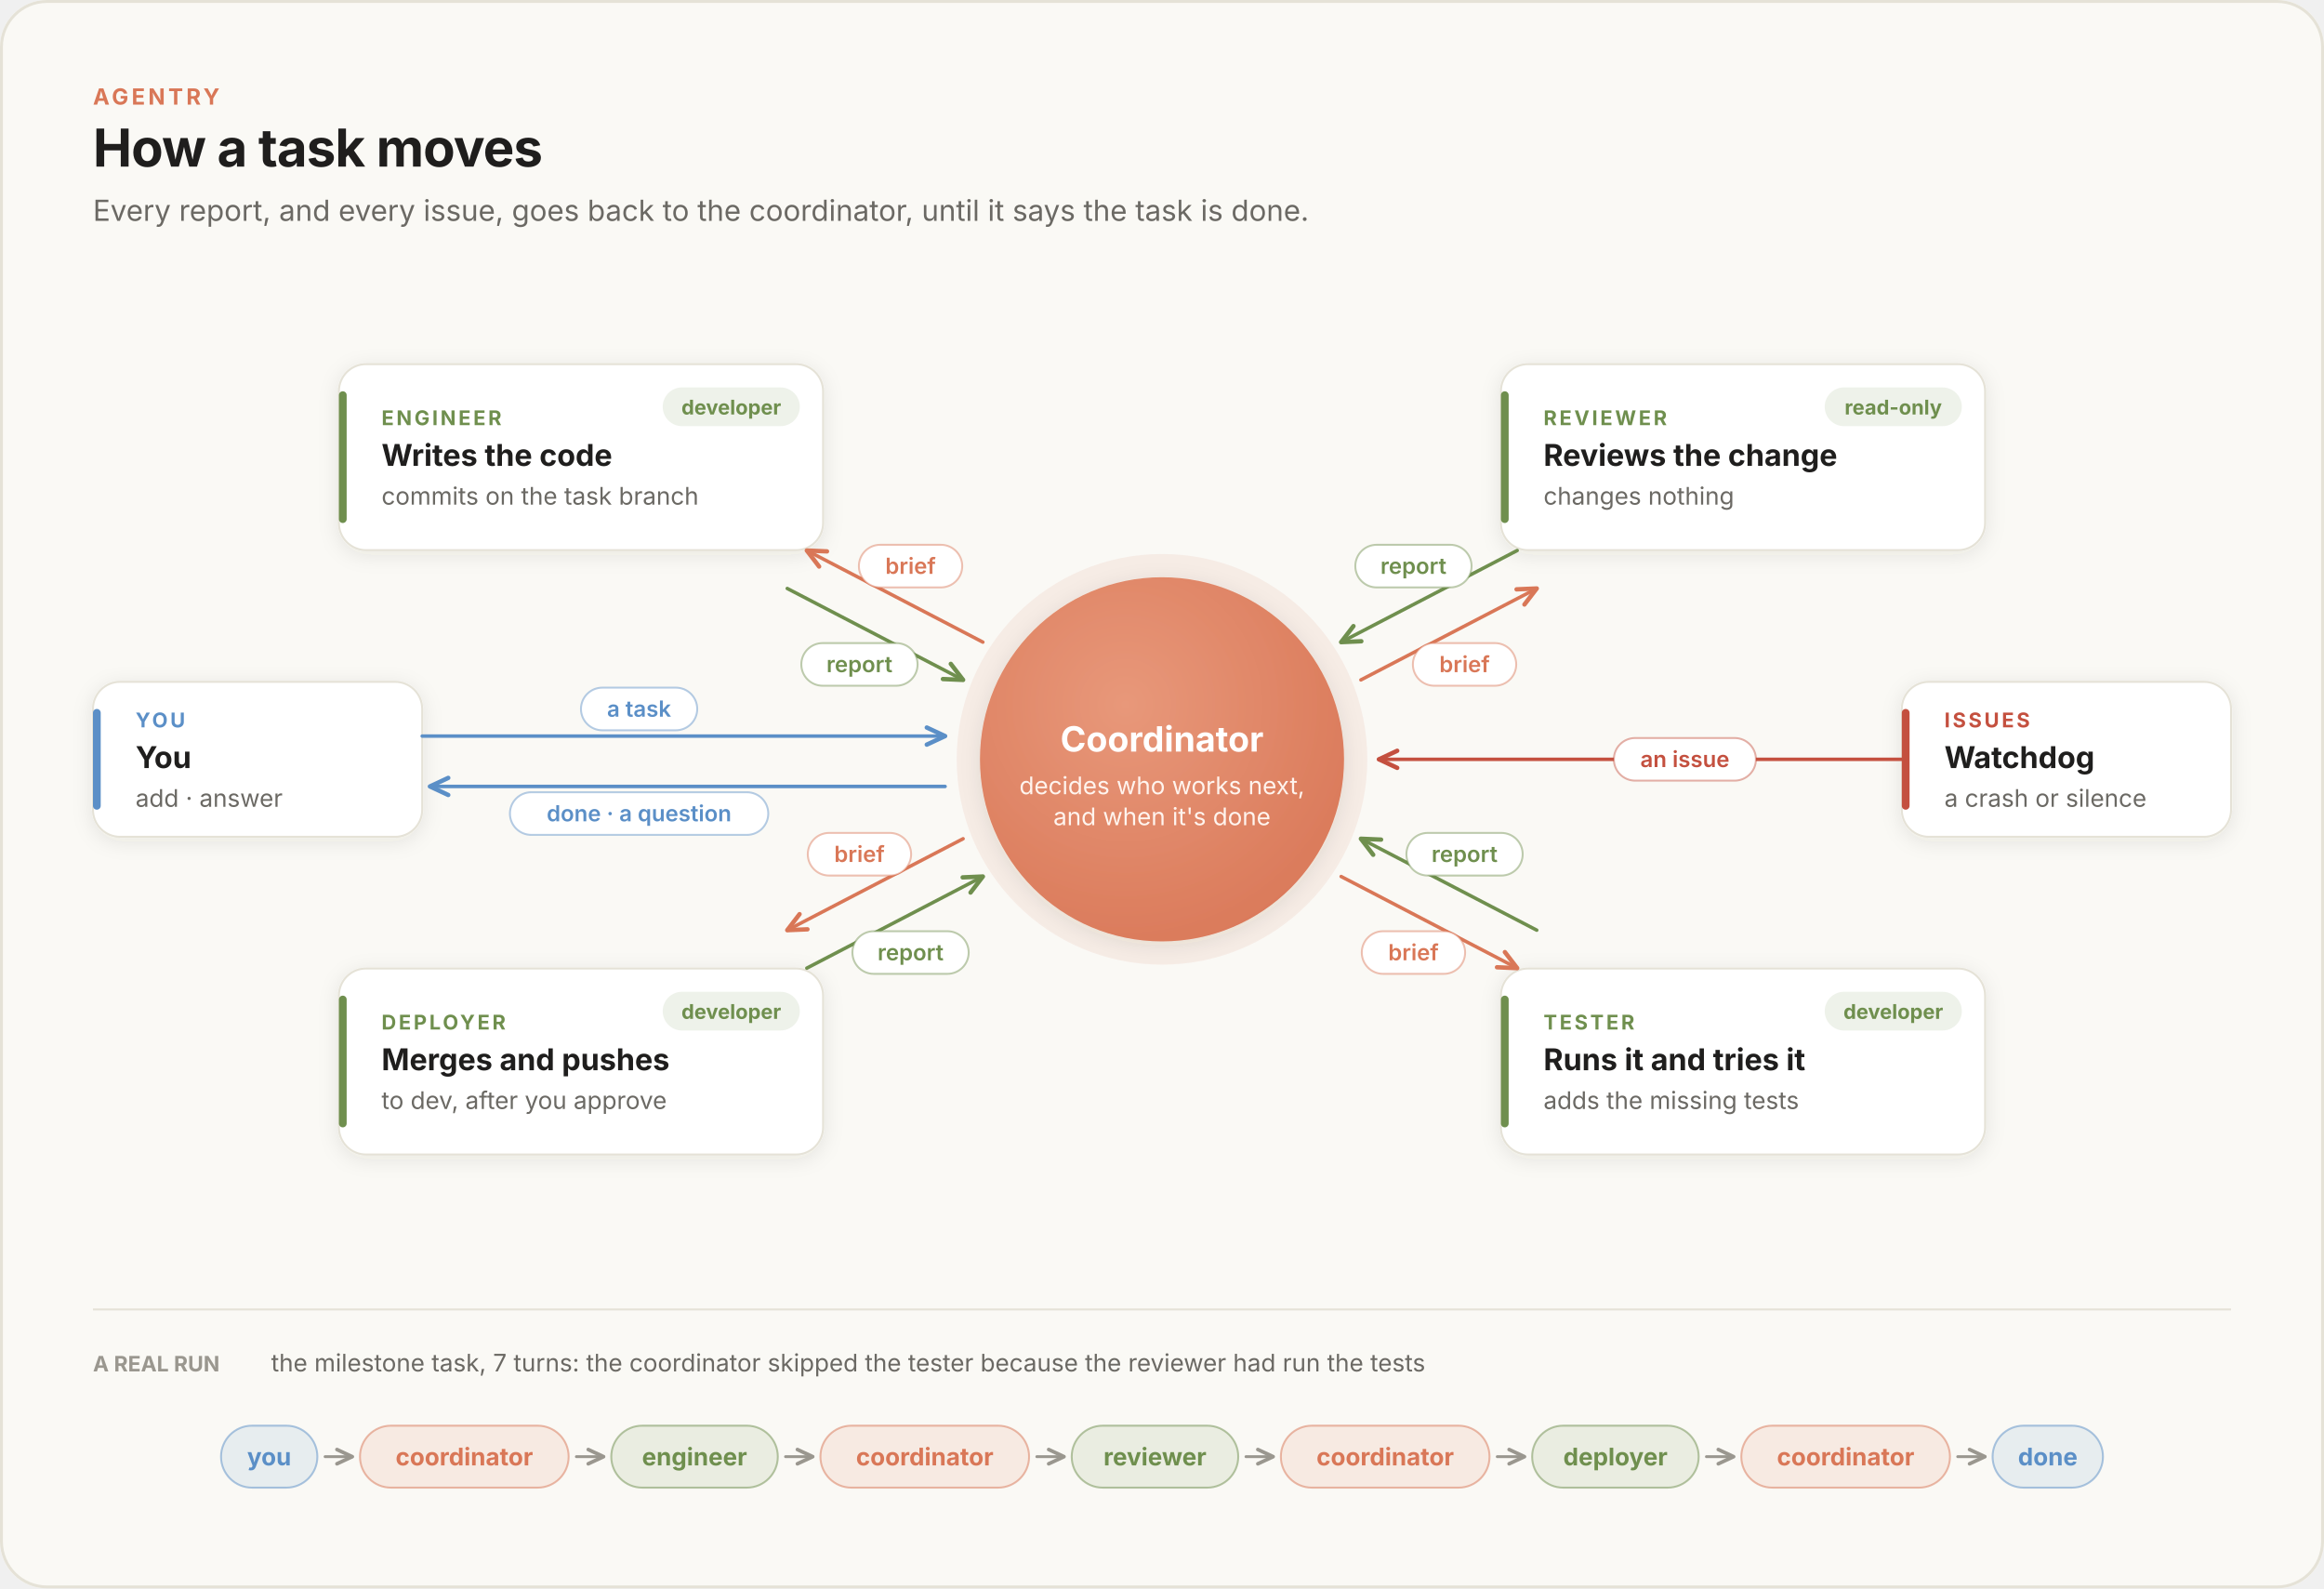
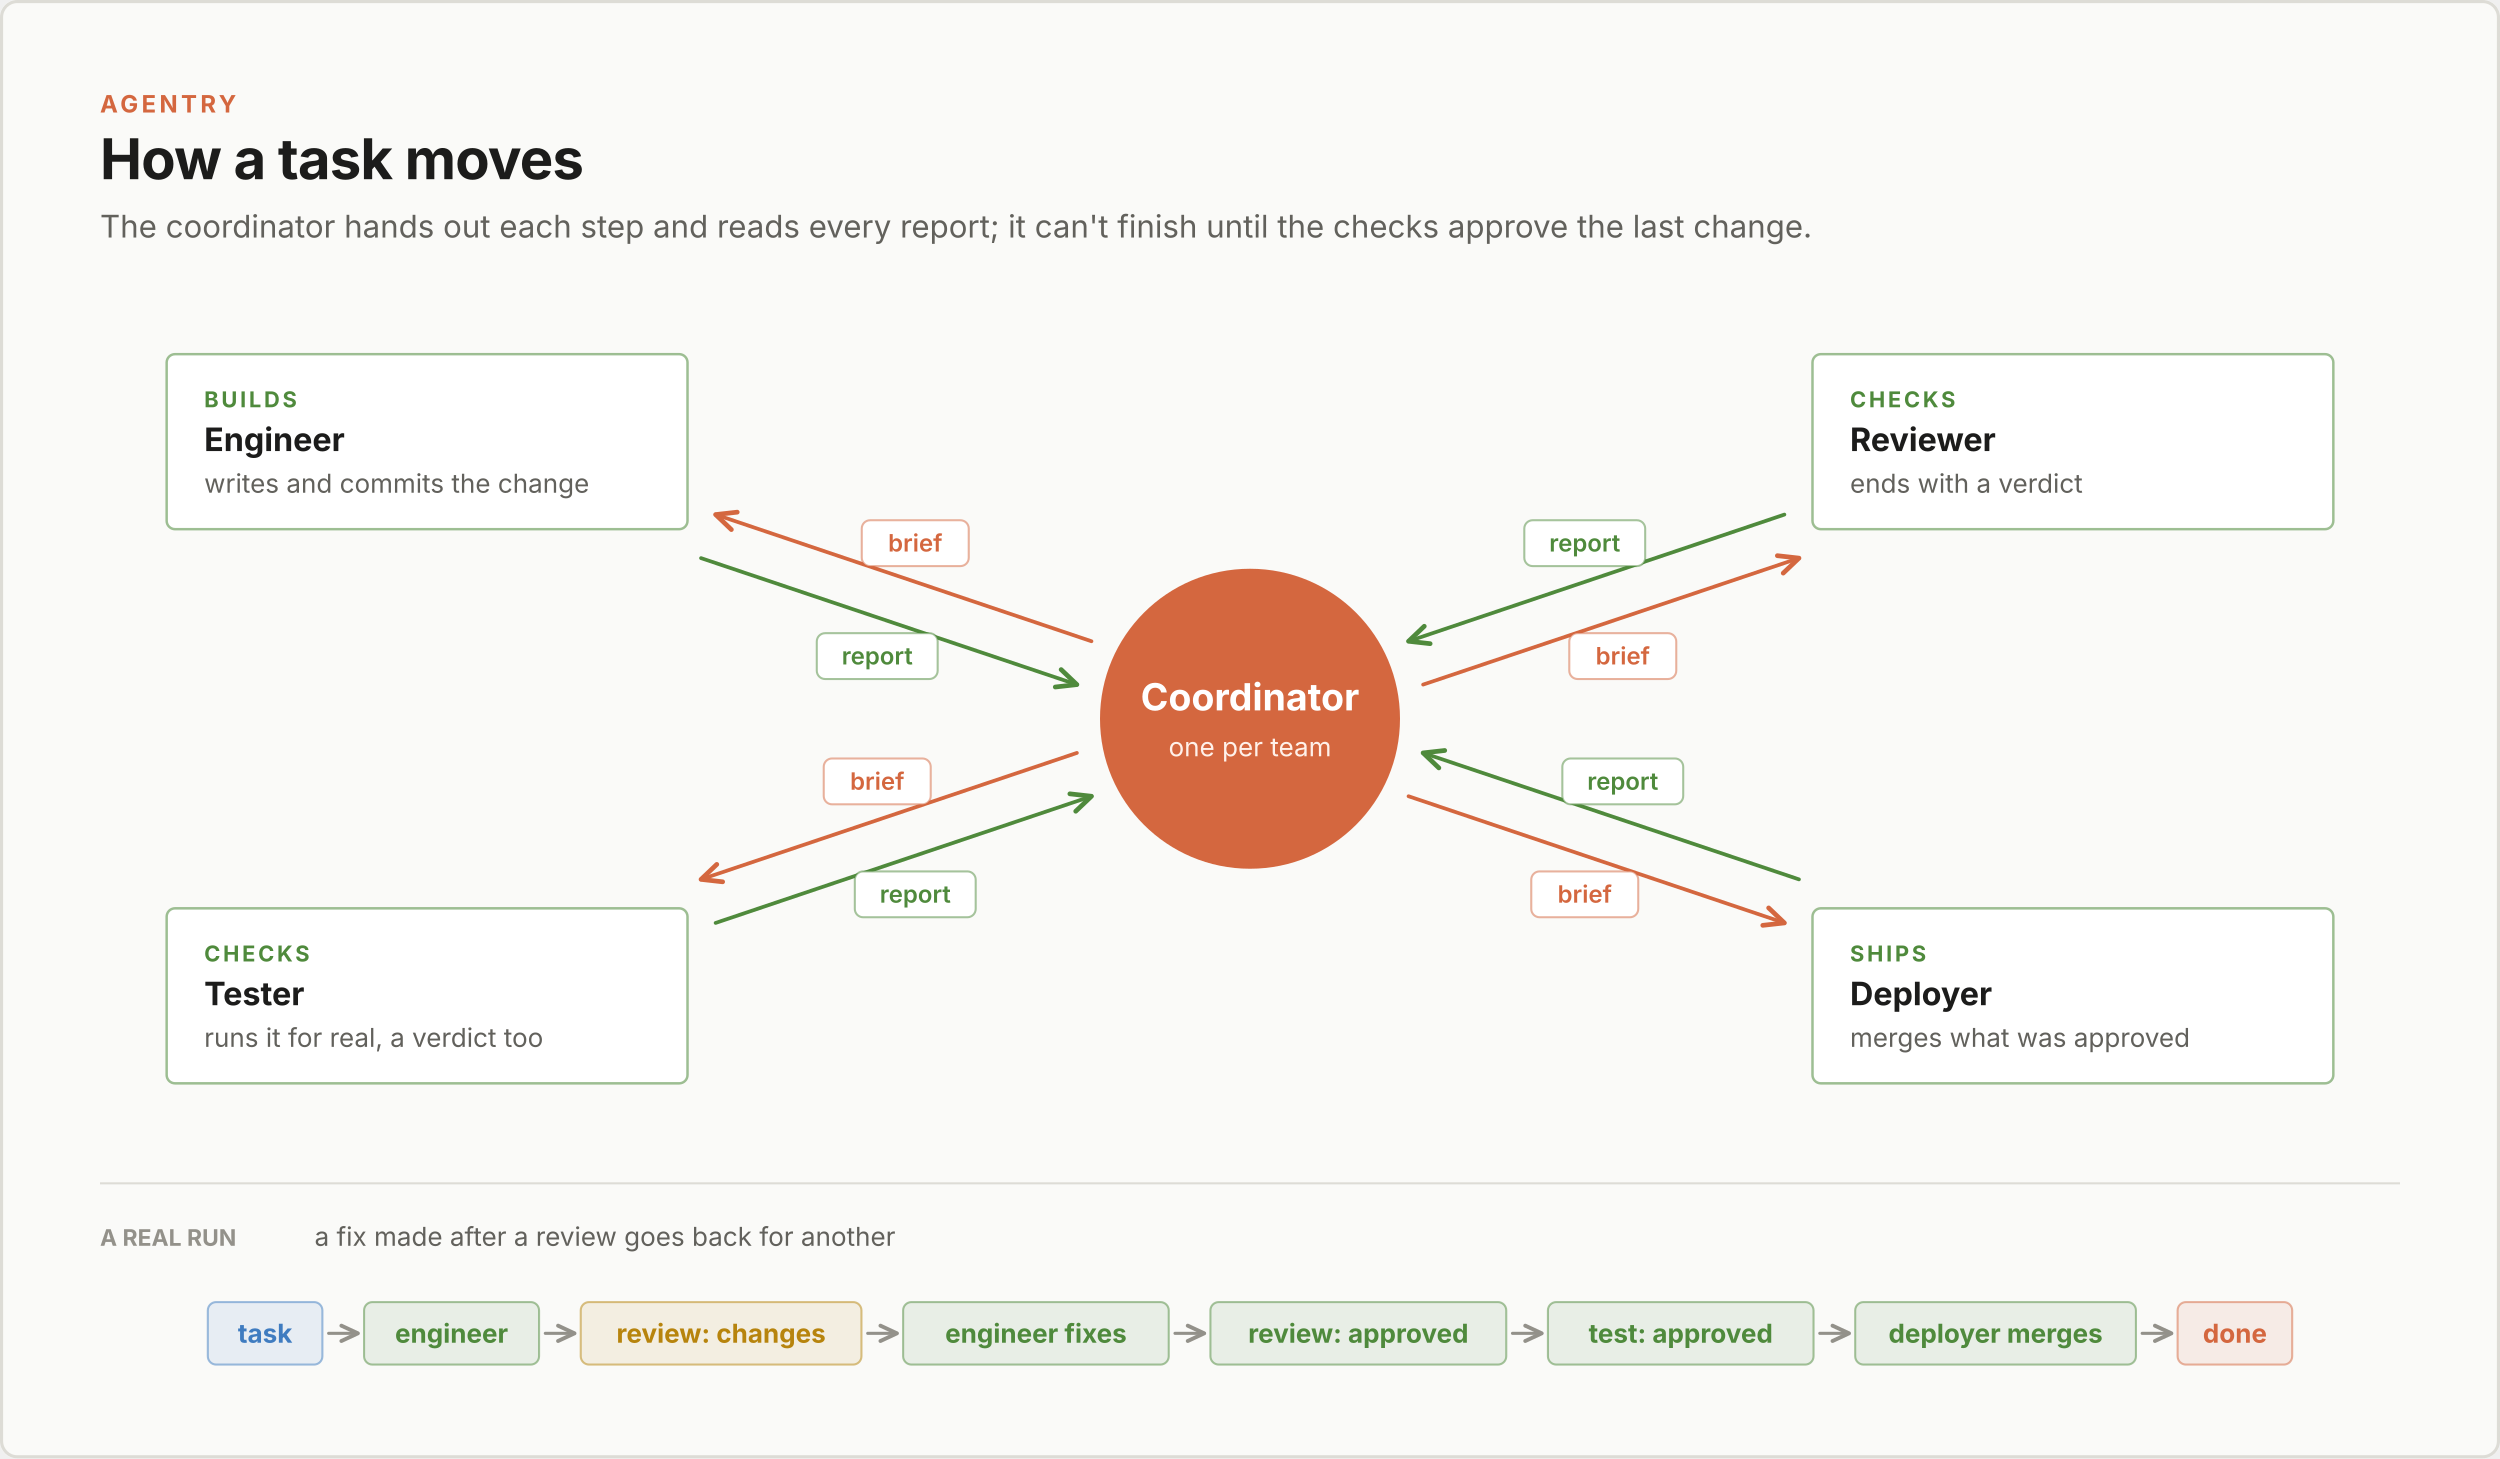
- <svg xmlns="http://www.w3.org/2000/svg" viewBox="0 0 1200 820" width="1200" height="820" font-family="Inter, ui-sans-serif, -apple-system, 'Segoe UI', Helvetica, Arial, sans-serif" role="img" aria-label="How a task moves">
+ <svg xmlns="http://www.w3.org/2000/svg" viewBox="0 0 1200 700" width="1200" height="700" font-family="Inter, ui-sans-serif, -apple-system, 'Segoe UI', Helvetica, Arial, sans-serif" role="img" aria-label="How a task moves">
  <defs>
-     <marker id="arrow-clay" viewBox="0 0 10 10" refX="8.5" refY="5" markerWidth="7" markerHeight="7" orient="auto-start-reverse">
-       <path d="M1,1.5 L8.5,5 L1,8.5" fill="none" stroke="#d97757" stroke-width="1.8" stroke-linecap="round" stroke-linejoin="round" />
+     <marker id="a-clay" viewBox="0 0 10 10" refX="8.5" refY="5" markerWidth="7" markerHeight="7" orient="auto-start-reverse">
+       <path d="M1,1.5 L8.5,5 L1,8.5" fill="none" stroke="#d4673f" stroke-width="1.8" stroke-linecap="round" stroke-linejoin="round" />
    </marker>
-     <marker id="arrow-blue" viewBox="0 0 10 10" refX="8.5" refY="5" markerWidth="7" markerHeight="7" orient="auto-start-reverse">
-       <path d="M1,1.5 L8.5,5 L1,8.5" fill="none" stroke="#5b8fc7" stroke-width="1.8" stroke-linecap="round" stroke-linejoin="round" />
+     <marker id="a-blue" viewBox="0 0 10 10" refX="8.5" refY="5" markerWidth="7" markerHeight="7" orient="auto-start-reverse">
+       <path d="M1,1.5 L8.5,5 L1,8.5" fill="none" stroke="#3f7cc0" stroke-width="1.8" stroke-linecap="round" stroke-linejoin="round" />
    </marker>
-     <marker id="arrow-green" viewBox="0 0 10 10" refX="8.5" refY="5" markerWidth="7" markerHeight="7" orient="auto-start-reverse">
-       <path d="M1,1.5 L8.5,5 L1,8.5" fill="none" stroke="#6f8f4e" stroke-width="1.8" stroke-linecap="round" stroke-linejoin="round" />
+     <marker id="a-green" viewBox="0 0 10 10" refX="8.5" refY="5" markerWidth="7" markerHeight="7" orient="auto-start-reverse">
+       <path d="M1,1.5 L8.5,5 L1,8.5" fill="none" stroke="#4f8a3c" stroke-width="1.8" stroke-linecap="round" stroke-linejoin="round" />
    </marker>
-     <marker id="arrow-amber" viewBox="0 0 10 10" refX="8.5" refY="5" markerWidth="7" markerHeight="7" orient="auto-start-reverse">
-       <path d="M1,1.5 L8.5,5 L1,8.5" fill="none" stroke="#c8921a" stroke-width="1.8" stroke-linecap="round" stroke-linejoin="round" />
+     <marker id="a-amber" viewBox="0 0 10 10" refX="8.5" refY="5" markerWidth="7" markerHeight="7" orient="auto-start-reverse">
+       <path d="M1,1.5 L8.5,5 L1,8.5" fill="none" stroke="#b7840d" stroke-width="1.8" stroke-linecap="round" stroke-linejoin="round" />
    </marker>
-     <marker id="arrow-red" viewBox="0 0 10 10" refX="8.5" refY="5" markerWidth="7" markerHeight="7" orient="auto-start-reverse">
-       <path d="M1,1.5 L8.5,5 L1,8.5" fill="none" stroke="#c4503f" stroke-width="1.8" stroke-linecap="round" stroke-linejoin="round" />
+     <marker id="a-red" viewBox="0 0 10 10" refX="8.5" refY="5" markerWidth="7" markerHeight="7" orient="auto-start-reverse">
+       <path d="M1,1.5 L8.5,5 L1,8.5" fill="none" stroke="#c0442f" stroke-width="1.8" stroke-linecap="round" stroke-linejoin="round" />
    </marker>
-     <marker id="arrow-teal" viewBox="0 0 10 10" refX="8.5" refY="5" markerWidth="7" markerHeight="7" orient="auto-start-reverse">
-       <path d="M1,1.5 L8.5,5 L1,8.5" fill="none" stroke="#3f9a9a" stroke-width="1.8" stroke-linecap="round" stroke-linejoin="round" />
+     <marker id="a-teal" viewBox="0 0 10 10" refX="8.5" refY="5" markerWidth="7" markerHeight="7" orient="auto-start-reverse">
+       <path d="M1,1.5 L8.5,5 L1,8.5" fill="none" stroke="#2f8f8f" stroke-width="1.8" stroke-linecap="round" stroke-linejoin="round" />
    </marker>
-     <marker id="arrow-muted" viewBox="0 0 10 10" refX="8.5" refY="5" markerWidth="7" markerHeight="7" orient="auto-start-reverse">
-       <path d="M1,1.5 L8.5,5 L1,8.5" fill="none" stroke="#9a978f" stroke-width="1.8" stroke-linecap="round" stroke-linejoin="round" />
+     <marker id="a-muted" viewBox="0 0 10 10" refX="8.5" refY="5" markerWidth="7" markerHeight="7" orient="auto-start-reverse">
+       <path d="M1,1.5 L8.5,5 L1,8.5" fill="none" stroke="#93918a" stroke-width="1.8" stroke-linecap="round" stroke-linejoin="round" />
    </marker>
-     <filter id="shadow" x="-10%" y="-20%" width="120%" height="150%">
-       <feDropShadow dx="0" dy="2" stdDeviation="5" flood-color="#3d3929" flood-opacity="0.09" />
-     </filter>
-     <radialGradient id="hub" cx="40%" cy="35%" r="75%">
-       <stop offset="0%" stop-color="#e8987a" />
-       <stop offset="100%" stop-color="#d97757" />
-     </radialGradient>
-     <linearGradient id="logtop" x1="0" y1="0" x2="0" y2="1">
-       <stop offset="0%" stop-color="#e3f1f1" />
-       <stop offset="100%" stop-color="#cfe6e6" />
-     </linearGradient>
  </defs>
-   <rect width="1200" height="820" rx="24" fill="#faf9f5" />
-   <rect x="0.75" y="0.75" width="1198.5" height="818.5" rx="23.5" fill="none" stroke="#e5e2d7" stroke-width="1.5" />
-   <text x="48" y="54" font-size="11.5" font-weight="700" letter-spacing="1.6" fill="#d97757">AGENTRY</text>
-   <text x="48" y="86" font-size="27" font-weight="700" fill="#1f1e1d" letter-spacing="-0.4">How a task moves</text>
-   <text x="48" y="114" font-size="15" fill="#6b6964">Every report, and every issue, goes back to the coordinator, until it says the task is done.</text>
-   <circle cx="600" cy="392" r="106" fill="#d97757" fill-opacity="0.10" />
-   <g filter="url(#shadow)">
-     <circle cx="600" cy="392" r="94" fill="url(#hub)" />
-   </g>
-   <text x="600" y="388" font-size="18" font-weight="700" text-anchor="middle" fill="#ffffff">Coordinator</text>
-   <text x="600" y="410" font-size="12.5" text-anchor="middle" fill="#fff4ee">decides who works next,</text>
-   <text x="600" y="426" font-size="12.5" text-anchor="middle" fill="#fff4ee">and when it's done</text>
-   <g filter="url(#shadow)">
-     <rect x="175.0" y="188.0" width="250" height="96" rx="14" fill="#ffffff" stroke="#e5e2d7" stroke-width="1" />
-   </g>
-   <rect x="175.0" y="202.0" width="4" height="68" rx="2" fill="#6f8f4e" />
-   <text x="197.0" y="219.5" font-size="10.5" font-weight="700" letter-spacing="1.3" fill="#6f8f4e">ENGINEER</text>
-   <text x="197.0" y="240.5" font-size="15.5" font-weight="650" fill="#1f1e1d">Writes the code</text>
-   <text x="197.0" y="260.5" font-size="12.5" fill="#6b6964">commits on the task branch</text>
-   <rect x="342.19" y="200.0" width="70.81" height="20" rx="10" fill="#6f8f4e" fill-opacity="0.12" />
-   <text x="377.595" y="214.0" font-size="10.5" font-weight="700" text-anchor="middle" fill="#6f8f4e">developer</text>
-   <path d="M507.5,331.5 L416.6,284.2" fill="none" stroke="#d97757" stroke-width="1.8" stroke-linecap="round" stroke-linejoin="round" marker-end="url(#arrow-clay)" />
-   <path d="M406.5,303.8 L497.3,351.0" fill="none" stroke="#6f8f4e" stroke-width="1.8" stroke-linecap="round" stroke-linejoin="round" marker-end="url(#arrow-green)" />
-   <rect x="443.492" y="281.251" width="53.35" height="22" rx="11" fill="#ffffff" stroke="#d97757" stroke-opacity="0.45" />
-   <text x="470.167" y="296.251" font-size="11.5" font-weight="600" text-anchor="middle" fill="#d97757">brief</text>
-   <rect x="413.768" y="332" width="60.02" height="22" rx="11" fill="#ffffff" stroke="#6f8f4e" stroke-opacity="0.45" />
-   <text x="443.778" y="347" font-size="11.5" font-weight="600" text-anchor="middle" fill="#6f8f4e">report</text>
-   <g filter="url(#shadow)">
-     <rect x="775.0" y="188.0" width="250" height="96" rx="14" fill="#ffffff" stroke="#e5e2d7" stroke-width="1" />
-   </g>
-   <rect x="775.0" y="202.0" width="4" height="68" rx="2" fill="#6f8f4e" />
-   <text x="797.0" y="219.5" font-size="10.5" font-weight="700" letter-spacing="1.3" fill="#6f8f4e">REVIEWER</text>
-   <text x="797.0" y="240.5" font-size="15.5" font-weight="650" fill="#1f1e1d">Reviews the change</text>
-   <text x="797.0" y="260.5" font-size="12.5" fill="#6b6964">changes nothing</text>
-   <rect x="942.19" y="200.0" width="70.81" height="20" rx="10" fill="#6f8f4e" fill-opacity="0.12" />
-   <text x="977.595" y="214.0" font-size="10.5" font-weight="700" text-anchor="middle" fill="#6f8f4e">read-only</text>
-   <path d="M702.7,351.0 L793.5,303.8" fill="none" stroke="#d97757" stroke-width="1.8" stroke-linecap="round" stroke-linejoin="round" marker-end="url(#arrow-clay)" />
-   <path d="M783.4,284.2 L692.5,331.5" fill="none" stroke="#6f8f4e" stroke-width="1.8" stroke-linecap="round" stroke-linejoin="round" marker-end="url(#arrow-green)" />
-   <rect x="729.547" y="332" width="53.35" height="22" rx="11" fill="#ffffff" stroke="#d97757" stroke-opacity="0.45" />
-   <text x="756.222" y="347" font-size="11.5" font-weight="600" text-anchor="middle" fill="#d97757">brief</text>
-   <rect x="699.823" y="281.251" width="60.02" height="22" rx="11" fill="#ffffff" stroke="#6f8f4e" stroke-opacity="0.45" />
-   <text x="729.833" y="296.251" font-size="11.5" font-weight="600" text-anchor="middle" fill="#6f8f4e">report</text>
-   <g filter="url(#shadow)">
-     <rect x="775.0" y="500.0" width="250" height="96" rx="14" fill="#ffffff" stroke="#e5e2d7" stroke-width="1" />
-   </g>
-   <rect x="775.0" y="514.0" width="4" height="68" rx="2" fill="#6f8f4e" />
-   <text x="797.0" y="531.5" font-size="10.5" font-weight="700" letter-spacing="1.3" fill="#6f8f4e">TESTER</text>
-   <text x="797.0" y="552.5" font-size="15.5" font-weight="650" fill="#1f1e1d">Runs it and tries it</text>
-   <text x="797.0" y="572.5" font-size="12.5" fill="#6b6964">adds the missing tests</text>
-   <rect x="942.19" y="512.0" width="70.81" height="20" rx="10" fill="#6f8f4e" fill-opacity="0.12" />
-   <text x="977.595" y="526.0" font-size="10.5" font-weight="700" text-anchor="middle" fill="#6f8f4e">developer</text>
-   <path d="M692.5,452.5 L783.4,499.8" fill="none" stroke="#d97757" stroke-width="1.8" stroke-linecap="round" stroke-linejoin="round" marker-end="url(#arrow-clay)" />
-   <path d="M793.5,480.2 L702.7,433.0" fill="none" stroke="#6f8f4e" stroke-width="1.8" stroke-linecap="round" stroke-linejoin="round" marker-end="url(#arrow-green)" />
-   <rect x="703.158" y="480.749" width="53.35" height="22" rx="11" fill="#ffffff" stroke="#d97757" stroke-opacity="0.45" />
-   <text x="729.833" y="495.749" font-size="11.5" font-weight="600" text-anchor="middle" fill="#d97757">brief</text>
-   <rect x="726.212" y="430" width="60.02" height="22" rx="11" fill="#ffffff" stroke="#6f8f4e" stroke-opacity="0.45" />
-   <text x="756.222" y="445" font-size="11.5" font-weight="600" text-anchor="middle" fill="#6f8f4e">report</text>
-   <g filter="url(#shadow)">
-     <rect x="175.0" y="500.0" width="250" height="96" rx="14" fill="#ffffff" stroke="#e5e2d7" stroke-width="1" />
-   </g>
-   <rect x="175.0" y="514.0" width="4" height="68" rx="2" fill="#6f8f4e" />
-   <text x="197.0" y="531.5" font-size="10.5" font-weight="700" letter-spacing="1.3" fill="#6f8f4e">DEPLOYER</text>
-   <text x="197.0" y="552.5" font-size="15.5" font-weight="650" fill="#1f1e1d">Merges and pushes</text>
-   <text x="197.0" y="572.5" font-size="12.5" fill="#6b6964">to dev, after you approve</text>
-   <rect x="342.19" y="512.0" width="70.81" height="20" rx="10" fill="#6f8f4e" fill-opacity="0.12" />
-   <text x="377.595" y="526.0" font-size="10.5" font-weight="700" text-anchor="middle" fill="#6f8f4e">developer</text>
-   <path d="M497.3,433.0 L406.5,480.2" fill="none" stroke="#d97757" stroke-width="1.8" stroke-linecap="round" stroke-linejoin="round" marker-end="url(#arrow-clay)" />
-   <path d="M416.6,499.8 L507.5,452.5" fill="none" stroke="#6f8f4e" stroke-width="1.8" stroke-linecap="round" stroke-linejoin="round" marker-end="url(#arrow-green)" />
-   <rect x="417.103" y="430" width="53.35" height="22" rx="11" fill="#ffffff" stroke="#d97757" stroke-opacity="0.45" />
-   <text x="443.778" y="445" font-size="11.5" font-weight="600" text-anchor="middle" fill="#d97757">brief</text>
-   <rect x="440.157" y="480.749" width="60.02" height="22" rx="11" fill="#ffffff" stroke="#6f8f4e" stroke-opacity="0.45" />
-   <text x="470.167" y="495.749" font-size="11.5" font-weight="600" text-anchor="middle" fill="#6f8f4e">report</text>
-   <g filter="url(#shadow)">
-     <rect x="48" y="352" width="170" height="80" rx="14" fill="#ffffff" stroke="#e5e2d7" stroke-width="1" />
-   </g>
-   <rect x="48" y="366" width="4" height="52" rx="2" fill="#5b8fc7" />
-   <text x="70" y="375.5" font-size="10.5" font-weight="700" letter-spacing="1.3" fill="#5b8fc7">YOU</text>
-   <text x="70" y="396.5" font-size="15.5" font-weight="650" fill="#1f1e1d">You</text>
-   <text x="70" y="416.5" font-size="12.5" fill="#6b6964">add · answer</text>
-   <path d="M218,380 H488" fill="none" stroke="#5b8fc7" stroke-width="1.8" stroke-linecap="round" stroke-linejoin="round" marker-end="url(#arrow-blue)" />
-   <rect x="299.99" y="355" width="60.02" height="22" rx="11" fill="#ffffff" stroke="#5b8fc7" stroke-opacity="0.45" />
-   <text x="330" y="370" font-size="11.5" font-weight="600" text-anchor="middle" fill="#5b8fc7">a task</text>
-   <path d="M488,406 H222" fill="none" stroke="#5b8fc7" stroke-width="1.8" stroke-linecap="round" stroke-linejoin="round" marker-end="url(#arrow-blue)" />
-   <rect x="263.305" y="409" width="133.39" height="22" rx="11" fill="#ffffff" stroke="#5b8fc7" stroke-opacity="0.45" />
-   <text x="330" y="424" font-size="11.5" font-weight="600" text-anchor="middle" fill="#5b8fc7">done · a question</text>
-   <g filter="url(#shadow)">
-     <rect x="982" y="352" width="170" height="80" rx="14" fill="#ffffff" stroke="#e5e2d7" stroke-width="1" />
-   </g>
-   <rect x="982" y="366" width="4" height="52" rx="2" fill="#c4503f" />
-   <text x="1004" y="375.5" font-size="10.5" font-weight="700" letter-spacing="1.3" fill="#c4503f">ISSUES</text>
-   <text x="1004" y="396.5" font-size="15.5" font-weight="650" fill="#1f1e1d">Watchdog</text>
-   <text x="1004" y="416.5" font-size="12.5" fill="#6b6964">a crash or silence</text>
-   <path d="M982,392 H712" fill="none" stroke="#c4503f" stroke-width="1.8" stroke-linecap="round" stroke-linejoin="round" marker-end="url(#arrow-red)" />
-   <rect x="833.32" y="381" width="73.36" height="22" rx="11" fill="#ffffff" stroke="#c4503f" stroke-opacity="0.45" />
-   <text x="870" y="396" font-size="11.5" font-weight="600" text-anchor="middle" fill="#c4503f">an issue</text>
-   <line x1="48" y1="676" x2="1152" y2="676" stroke="#e5e2d7" stroke-width="1" />
-   <text x="48" y="708" font-size="11" font-weight="700" text-anchor="start" fill="#9a978f">A REAL RUN</text>
-   <text x="140" y="708" font-size="12.5" font-weight="400" text-anchor="start" fill="#6b6964">the milestone task, 7 turns: the coordinator skipped the tester because the reviewer had run the tests</text>
-   <rect x="114.125" y="736" width="49.75" height="32" rx="16" fill="#5b8fc7" fill-opacity="0.12" stroke="#5b8fc7" stroke-opacity="0.5" />
-   <text x="139.0" y="756.5" font-size="12.5" font-weight="650" text-anchor="middle" fill="#5b8fc7">you</text>
-   <path d="M167.875,752 H181.875" fill="none" stroke="#9a978f" stroke-width="1.5" stroke-linecap="round" stroke-linejoin="round" marker-end="url(#arrow-muted)" />
-   <rect x="185.875" y="736" width="107.75" height="32" rx="16" fill="#d97757" fill-opacity="0.12" stroke="#d97757" stroke-opacity="0.5" />
-   <text x="239.75" y="756.5" font-size="12.5" font-weight="650" text-anchor="middle" fill="#d97757">coordinator</text>
-   <path d="M297.625,752 H311.625" fill="none" stroke="#9a978f" stroke-width="1.5" stroke-linecap="round" stroke-linejoin="round" marker-end="url(#arrow-muted)" />
-   <rect x="315.625" y="736" width="86.0" height="32" rx="16" fill="#6f8f4e" fill-opacity="0.12" stroke="#6f8f4e" stroke-opacity="0.5" />
-   <text x="358.625" y="756.5" font-size="12.5" font-weight="650" text-anchor="middle" fill="#6f8f4e">engineer</text>
-   <path d="M405.625,752 H419.625" fill="none" stroke="#9a978f" stroke-width="1.5" stroke-linecap="round" stroke-linejoin="round" marker-end="url(#arrow-muted)" />
-   <rect x="423.625" y="736" width="107.75" height="32" rx="16" fill="#d97757" fill-opacity="0.12" stroke="#d97757" stroke-opacity="0.5" />
-   <text x="477.5" y="756.5" font-size="12.5" font-weight="650" text-anchor="middle" fill="#d97757">coordinator</text>
-   <path d="M535.375,752 H549.375" fill="none" stroke="#9a978f" stroke-width="1.5" stroke-linecap="round" stroke-linejoin="round" marker-end="url(#arrow-muted)" />
-   <rect x="553.375" y="736" width="86.0" height="32" rx="16" fill="#6f8f4e" fill-opacity="0.12" stroke="#6f8f4e" stroke-opacity="0.5" />
-   <text x="596.375" y="756.5" font-size="12.5" font-weight="650" text-anchor="middle" fill="#6f8f4e">reviewer</text>
-   <path d="M643.375,752 H657.375" fill="none" stroke="#9a978f" stroke-width="1.5" stroke-linecap="round" stroke-linejoin="round" marker-end="url(#arrow-muted)" />
-   <rect x="661.375" y="736" width="107.75" height="32" rx="16" fill="#d97757" fill-opacity="0.12" stroke="#d97757" stroke-opacity="0.5" />
-   <text x="715.25" y="756.5" font-size="12.5" font-weight="650" text-anchor="middle" fill="#d97757">coordinator</text>
-   <path d="M773.125,752 H787.125" fill="none" stroke="#9a978f" stroke-width="1.5" stroke-linecap="round" stroke-linejoin="round" marker-end="url(#arrow-muted)" />
-   <rect x="791.125" y="736" width="86.0" height="32" rx="16" fill="#6f8f4e" fill-opacity="0.12" stroke="#6f8f4e" stroke-opacity="0.5" />
-   <text x="834.125" y="756.5" font-size="12.5" font-weight="650" text-anchor="middle" fill="#6f8f4e">deployer</text>
-   <path d="M881.125,752 H895.125" fill="none" stroke="#9a978f" stroke-width="1.5" stroke-linecap="round" stroke-linejoin="round" marker-end="url(#arrow-muted)" />
-   <rect x="899.125" y="736" width="107.75" height="32" rx="16" fill="#d97757" fill-opacity="0.12" stroke="#d97757" stroke-opacity="0.5" />
-   <text x="953.0" y="756.5" font-size="12.5" font-weight="650" text-anchor="middle" fill="#d97757">coordinator</text>
-   <path d="M1010.875,752 H1024.875" fill="none" stroke="#9a978f" stroke-width="1.5" stroke-linecap="round" stroke-linejoin="round" marker-end="url(#arrow-muted)" />
-   <rect x="1028.875" y="736" width="57.0" height="32" rx="16" fill="#5b8fc7" fill-opacity="0.12" stroke="#5b8fc7" stroke-opacity="0.5" />
-   <text x="1057.375" y="756.5" font-size="12.5" font-weight="650" text-anchor="middle" fill="#5b8fc7">done</text>
+   <rect width="1200" height="700" rx="8" fill="#fafaf8" />
+   <rect x="0.75" y="0.75" width="1198.5" height="698.5" rx="7.5" fill="none" stroke="#dddcd6" stroke-width="1.5" />
+   <text x="48" y="54" font-size="11.5" font-weight="700" letter-spacing="1.6" fill="#d4673f">AGENTRY</text>
+   <text x="48" y="86" font-size="27" font-weight="700" fill="#1c1c1b" letter-spacing="-0.4">How a task moves</text>
+   <text x="48" y="114" font-size="15" fill="#62615c">The coordinator hands out each step and reads every report; it can't finish until the checks approve the last change.</text>
+   <circle cx="600" cy="345" r="72" fill="#d4673f" />
+   <text x="600" y="341" font-size="18" font-weight="700" text-anchor="middle" fill="#ffffff">Coordinator</text>
+   <text x="600" y="363" font-size="12.5" text-anchor="middle" fill="#fff1ea">one per team</text>
+   <rect x="80" y="170" width="250" height="84" rx="4" fill="#ffffff" stroke="#4f8a3c" stroke-opacity="0.55" stroke-width="1.2" />
+   <text x="98" y="195.5" font-size="10.5" font-weight="700" letter-spacing="1.3" fill="#4f8a3c">BUILDS</text>
+   <text x="98" y="216.5" font-size="15.5" font-weight="650" fill="#1c1c1b">Engineer</text>
+   <text x="98" y="236.5" font-size="12.5" fill="#62615c">writes and commits the change</text>
+   <path d="M523.9,307.8 L343.5,247.0" fill="none" stroke="#d4673f" stroke-width="1.8" stroke-linecap="round" stroke-linejoin="round" marker-end="url(#a-clay)" />
+   <path d="M336.5,267.9 L516.9,328.6" fill="none" stroke="#4f8a3c" stroke-width="1.8" stroke-linecap="round" stroke-linejoin="round" marker-end="url(#a-green)" />
+   <rect x="413.647" y="249.721" width="51.35" height="22" rx="4" fill="#ffffff" stroke="#d4673f" stroke-opacity="0.5" />
+   <text x="439.322" y="264.721" font-size="11.5" font-weight="600" text-anchor="middle" fill="#d4673f">brief</text>
+   <rect x="392.059" y="303.93" width="58.02" height="22" rx="4" fill="#ffffff" stroke="#4f8a3c" stroke-opacity="0.5" />
+   <text x="421.069" y="318.93" font-size="11.5" font-weight="600" text-anchor="middle" fill="#4f8a3c">report</text>
+   <rect x="870" y="170" width="250" height="84" rx="4" fill="#ffffff" stroke="#4f8a3c" stroke-opacity="0.55" stroke-width="1.2" />
+   <text x="888" y="195.5" font-size="10.5" font-weight="700" letter-spacing="1.3" fill="#4f8a3c">CHECKS</text>
+   <text x="888" y="216.5" font-size="15.5" font-weight="650" fill="#1c1c1b">Reviewer</text>
+   <text x="888" y="236.5" font-size="12.5" fill="#62615c">ends with a verdict</text>
+   <path d="M683.1,328.6 L863.5,267.9" fill="none" stroke="#d4673f" stroke-width="1.8" stroke-linecap="round" stroke-linejoin="round" marker-end="url(#a-clay)" />
+   <path d="M856.5,247.0 L676.1,307.8" fill="none" stroke="#4f8a3c" stroke-width="1.8" stroke-linecap="round" stroke-linejoin="round" marker-end="url(#a-green)" />
+   <rect x="753.256" y="303.93" width="51.35" height="22" rx="4" fill="#ffffff" stroke="#d4673f" stroke-opacity="0.5" />
+   <text x="778.931" y="318.93" font-size="11.5" font-weight="600" text-anchor="middle" fill="#d4673f">brief</text>
+   <rect x="731.668" y="249.721" width="58.02" height="22" rx="4" fill="#ffffff" stroke="#4f8a3c" stroke-opacity="0.5" />
+   <text x="760.678" y="264.721" font-size="11.5" font-weight="600" text-anchor="middle" fill="#4f8a3c">report</text>
+   <rect x="80" y="436" width="250" height="84" rx="4" fill="#ffffff" stroke="#4f8a3c" stroke-opacity="0.55" stroke-width="1.2" />
+   <text x="98" y="461.5" font-size="10.5" font-weight="700" letter-spacing="1.3" fill="#4f8a3c">CHECKS</text>
+   <text x="98" y="482.5" font-size="15.5" font-weight="650" fill="#1c1c1b">Tester</text>
+   <text x="98" y="502.5" font-size="12.5" fill="#62615c">runs it for real, a verdict too</text>
+   <path d="M516.9,361.4 L336.5,422.1" fill="none" stroke="#d4673f" stroke-width="1.8" stroke-linecap="round" stroke-linejoin="round" marker-end="url(#a-clay)" />
+   <path d="M343.5,443.0 L523.9,382.2" fill="none" stroke="#4f8a3c" stroke-width="1.8" stroke-linecap="round" stroke-linejoin="round" marker-end="url(#a-green)" />
+   <rect x="395.394" y="364.07" width="51.35" height="22" rx="4" fill="#ffffff" stroke="#d4673f" stroke-opacity="0.5" />
+   <text x="421.069" y="379.07" font-size="11.5" font-weight="600" text-anchor="middle" fill="#d4673f">brief</text>
+   <rect x="410.312" y="418.279" width="58.02" height="22" rx="4" fill="#ffffff" stroke="#4f8a3c" stroke-opacity="0.5" />
+   <text x="439.322" y="433.279" font-size="11.5" font-weight="600" text-anchor="middle" fill="#4f8a3c">report</text>
+   <rect x="870" y="436" width="250" height="84" rx="4" fill="#ffffff" stroke="#4f8a3c" stroke-opacity="0.55" stroke-width="1.2" />
+   <text x="888" y="461.5" font-size="10.5" font-weight="700" letter-spacing="1.3" fill="#4f8a3c">SHIPS</text>
+   <text x="888" y="482.5" font-size="15.5" font-weight="650" fill="#1c1c1b">Deployer</text>
+   <text x="888" y="502.5" font-size="12.5" fill="#62615c">merges what was approved</text>
+   <path d="M676.1,382.2 L856.5,443.0" fill="none" stroke="#d4673f" stroke-width="1.8" stroke-linecap="round" stroke-linejoin="round" marker-end="url(#a-clay)" />
+   <path d="M863.5,422.1 L683.1,361.4" fill="none" stroke="#4f8a3c" stroke-width="1.8" stroke-linecap="round" stroke-linejoin="round" marker-end="url(#a-green)" />
+   <rect x="735.003" y="418.279" width="51.35" height="22" rx="4" fill="#ffffff" stroke="#d4673f" stroke-opacity="0.5" />
+   <text x="760.678" y="433.279" font-size="11.5" font-weight="600" text-anchor="middle" fill="#d4673f">brief</text>
+   <rect x="749.921" y="364.07" width="58.02" height="22" rx="4" fill="#ffffff" stroke="#4f8a3c" stroke-opacity="0.5" />
+   <text x="778.931" y="379.07" font-size="11.5" font-weight="600" text-anchor="middle" fill="#4f8a3c">report</text>
+   <line x1="48" y1="568" x2="1152" y2="568" stroke="#dddcd6" />
+   <text x="48" y="598" font-size="11" font-weight="700" text-anchor="start" fill="#93918a">A REAL RUN</text>
+   <text x="151.0" y="598" font-size="12.5" font-weight="400" text-anchor="start" fill="#62615c">a fix made after a review goes back for another</text>
+   <rect x="99.75" y="625" width="55.0" height="30" rx="4" fill="#3f7cc0" fill-opacity="0.10" stroke="#3f7cc0" stroke-opacity="0.5" />
+   <text x="127.25" y="644.5" font-size="12.5" font-weight="650" text-anchor="middle" fill="#3f7cc0">task</text>
+   <path d="M157.75,640 H171.75" fill="none" stroke="#93918a" stroke-width="1.5" stroke-linecap="round" stroke-linejoin="round" marker-end="url(#a-muted)" />
+   <rect x="174.75" y="625" width="84.0" height="30" rx="4" fill="#4f8a3c" fill-opacity="0.10" stroke="#4f8a3c" stroke-opacity="0.5" />
+   <text x="216.75" y="644.5" font-size="12.5" font-weight="650" text-anchor="middle" fill="#4f8a3c">engineer</text>
+   <path d="M261.75,640 H275.75" fill="none" stroke="#93918a" stroke-width="1.5" stroke-linecap="round" stroke-linejoin="round" marker-end="url(#a-muted)" />
+   <rect x="278.75" y="625" width="134.75" height="30" rx="4" fill="#b7840d" fill-opacity="0.10" stroke="#b7840d" stroke-opacity="0.5" />
+   <text x="346.125" y="644.5" font-size="12.5" font-weight="650" text-anchor="middle" fill="#b7840d">review: changes</text>
+   <path d="M416.5,640 H430.5" fill="none" stroke="#93918a" stroke-width="1.5" stroke-linecap="round" stroke-linejoin="round" marker-end="url(#a-muted)" />
+   <rect x="433.5" y="625" width="127.5" height="30" rx="4" fill="#4f8a3c" fill-opacity="0.10" stroke="#4f8a3c" stroke-opacity="0.5" />
+   <text x="497.25" y="644.5" font-size="12.5" font-weight="650" text-anchor="middle" fill="#4f8a3c">engineer fixes</text>
+   <path d="M564.0,640 H578.0" fill="none" stroke="#93918a" stroke-width="1.5" stroke-linecap="round" stroke-linejoin="round" marker-end="url(#a-muted)" />
+   <rect x="581.0" y="625" width="142.0" height="30" rx="4" fill="#4f8a3c" fill-opacity="0.10" stroke="#4f8a3c" stroke-opacity="0.5" />
+   <text x="652.0" y="644.5" font-size="12.5" font-weight="650" text-anchor="middle" fill="#4f8a3c">review: approved</text>
+   <path d="M726.0,640 H740.0" fill="none" stroke="#93918a" stroke-width="1.5" stroke-linecap="round" stroke-linejoin="round" marker-end="url(#a-muted)" />
+   <rect x="743.0" y="625" width="127.5" height="30" rx="4" fill="#4f8a3c" fill-opacity="0.10" stroke="#4f8a3c" stroke-opacity="0.5" />
+   <text x="806.75" y="644.5" font-size="12.5" font-weight="650" text-anchor="middle" fill="#4f8a3c">test: approved</text>
+   <path d="M873.5,640 H887.5" fill="none" stroke="#93918a" stroke-width="1.5" stroke-linecap="round" stroke-linejoin="round" marker-end="url(#a-muted)" />
+   <rect x="890.5" y="625" width="134.75" height="30" rx="4" fill="#4f8a3c" fill-opacity="0.10" stroke="#4f8a3c" stroke-opacity="0.5" />
+   <text x="957.875" y="644.5" font-size="12.5" font-weight="650" text-anchor="middle" fill="#4f8a3c">deployer merges</text>
+   <path d="M1028.25,640 H1042.25" fill="none" stroke="#93918a" stroke-width="1.5" stroke-linecap="round" stroke-linejoin="round" marker-end="url(#a-muted)" />
+   <rect x="1045.25" y="625" width="55.0" height="30" rx="4" fill="#d4673f" fill-opacity="0.10" stroke="#d4673f" stroke-opacity="0.5" />
+   <text x="1072.75" y="644.5" font-size="12.5" font-weight="650" text-anchor="middle" fill="#d4673f">done</text>
</svg>
